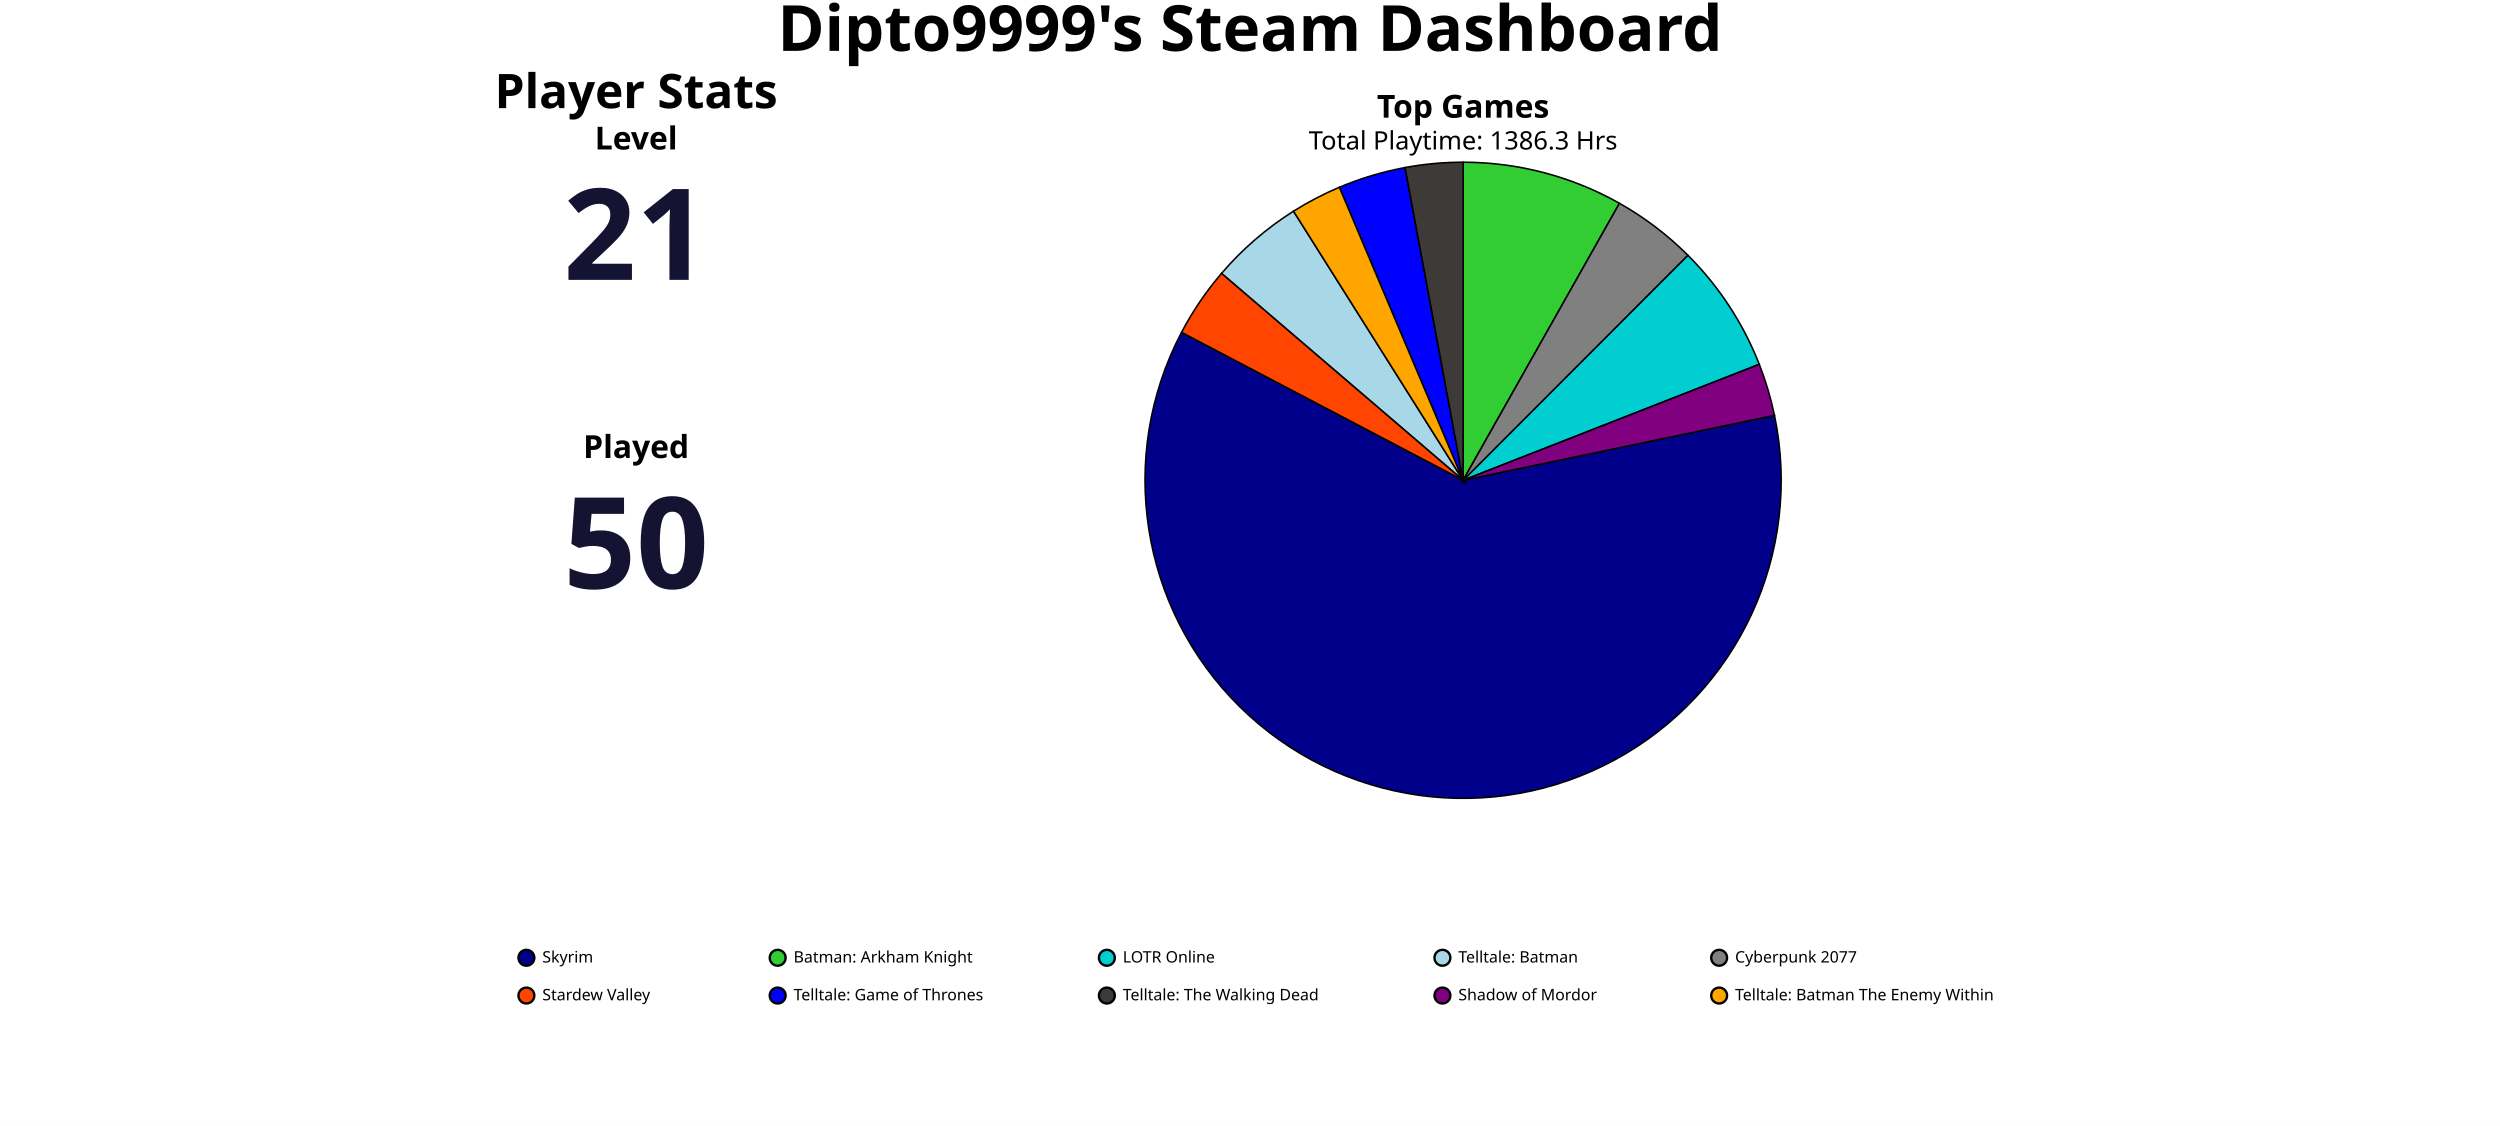
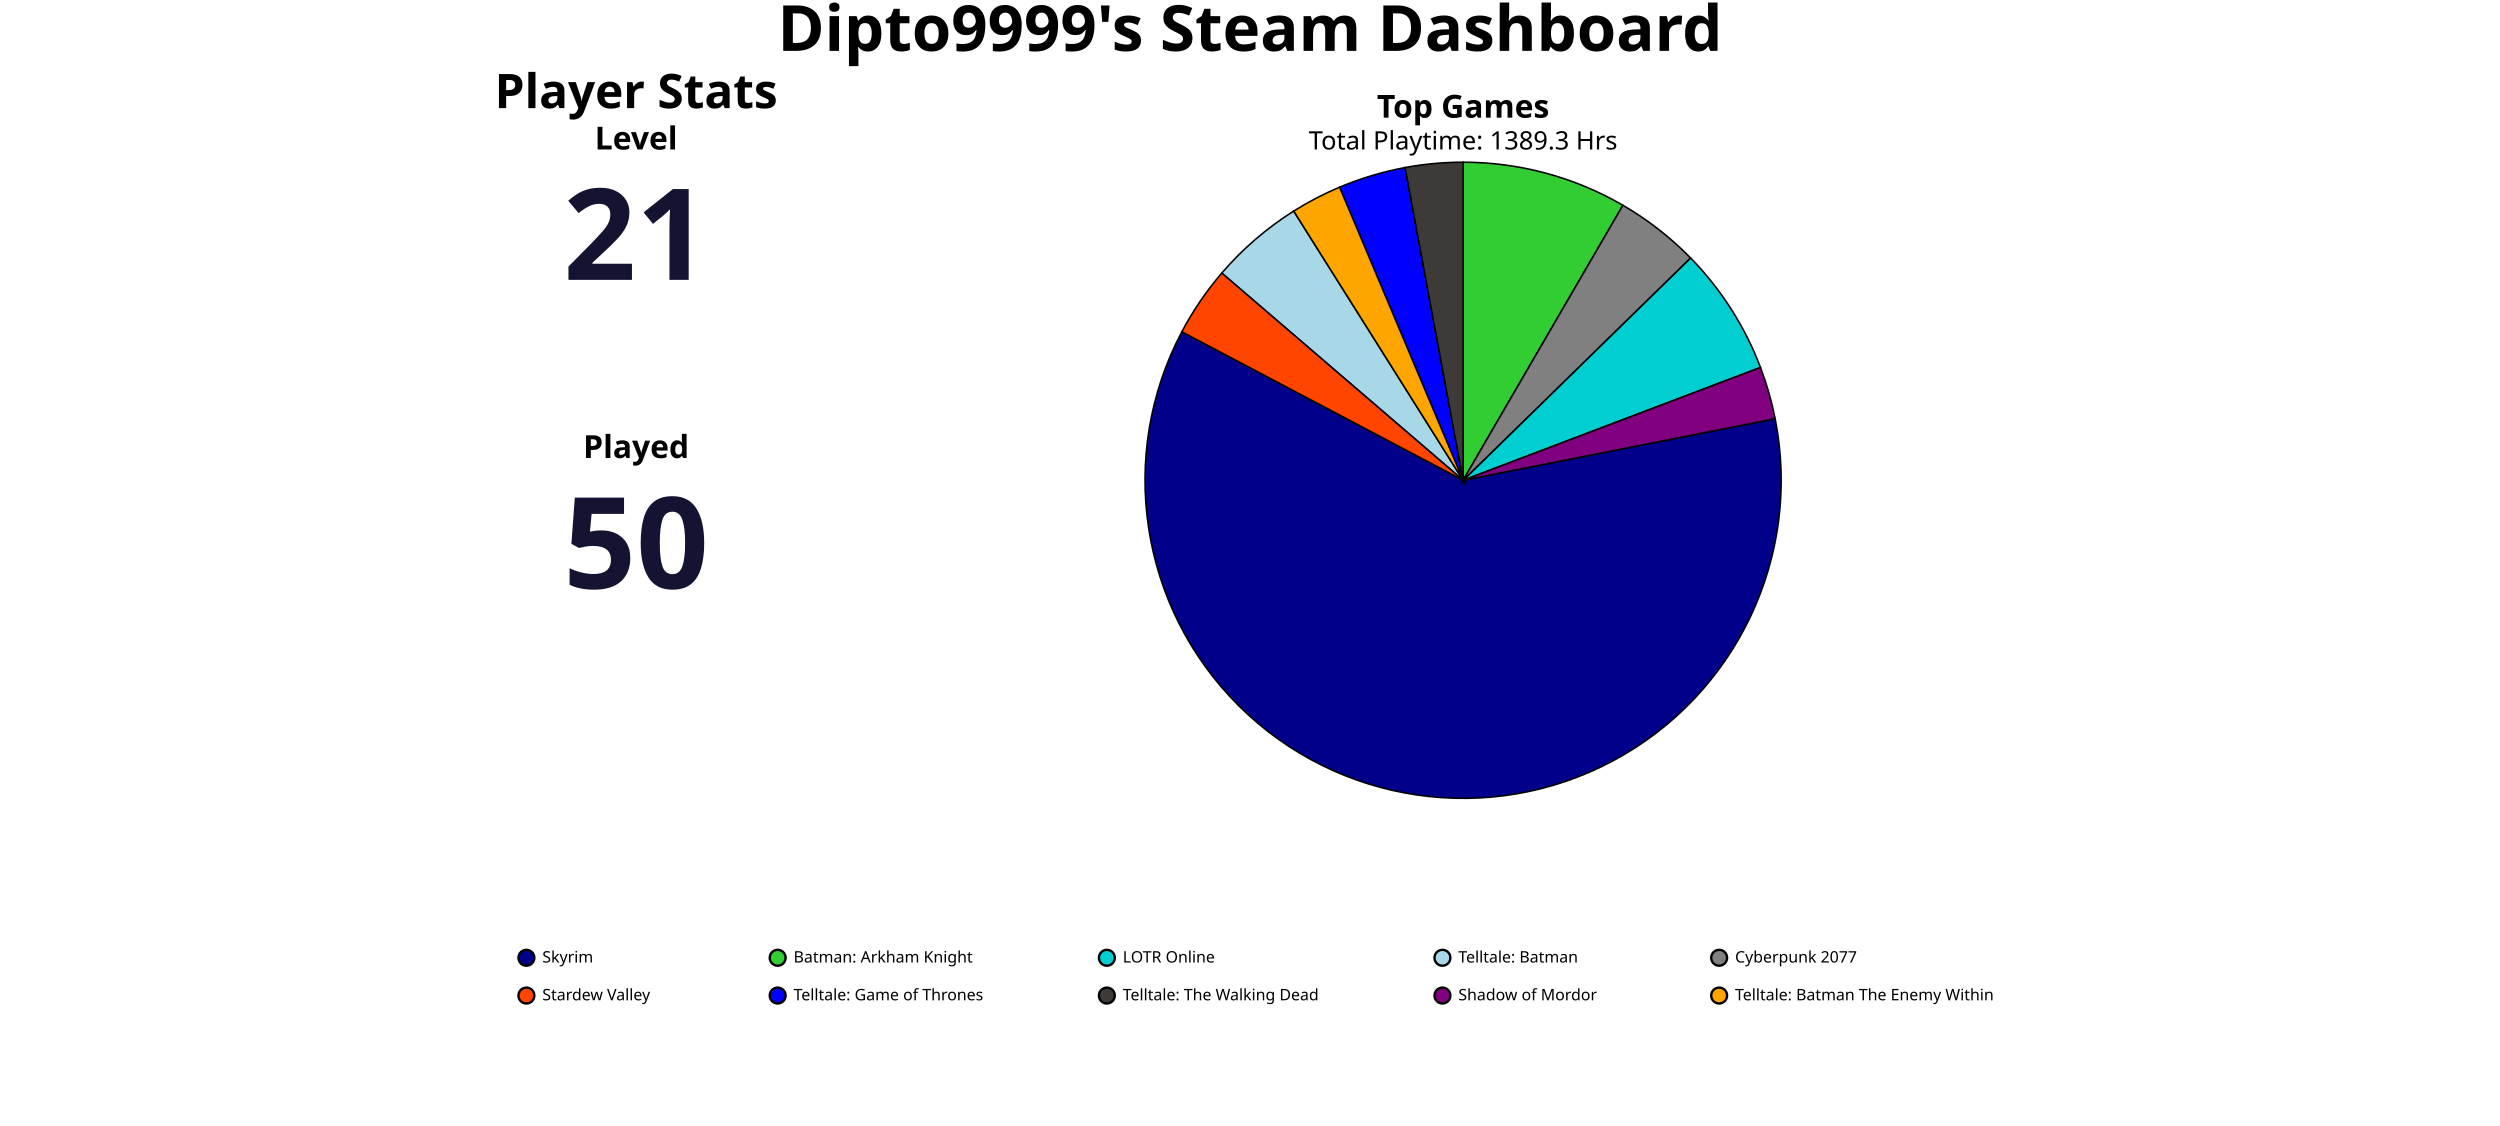
<svg xmlns="http://www.w3.org/2000/svg" version="1.1" class="marks" width="1572" height="708" viewBox="0 0 1572 708">
  <rect width="1572" height="708" fill="white" />
  <g fill="none" stroke-miterlimit="10" transform="translate(250,102)">
    <g class="mark-group role-frame root" role="graphics-object" aria-roledescription="group mark container">
      <g transform="translate(0,0)">
        <path class="background" aria-hidden="true" d="M0,0h0v0h0Z" />
        <g>
          <g class="mark-group role-scope concat_0_group" role="graphics-object" aria-roledescription="group mark container">
            <g transform="translate(0,0)">
              <path class="background" aria-hidden="true" d="M0,0h0v0h0Z" />
              <g>
                <g class="mark-group role-scope concat_0_concat_0_group" role="graphics-object" aria-roledescription="group mark container">
                  <g transform="translate(0,0)">
                    <path class="background" aria-hidden="true" d="M0,0h300v150h-300Z" stroke="#ddd" stroke-opacity="0" stroke-width="1.5" />
                    <g>
                      <g class="mark-text role-mark concat_0_concat_0_marks" role="graphics-object" aria-roledescription="text mark container">
                        <text aria-label="Metric: Level; Value: 21" role="graphics-symbol" aria-roledescription="text mark" text-anchor="middle" transform="translate(150,74)" font-family="sans-serif" font-size="80px" font-weight="bold" fill="#141331">21</text>
                      </g>
                      <g class="mark-group role-title">
                        <g transform="translate(150,-24)">
                          <path class="background" aria-hidden="true" d="M0,0h0v0h0Z" pointer-events="none" />
                          <g>
                            <g class="mark-text role-title-text" role="graphics-symbol" aria-roledescription="title" aria-label="Title text 'Level'" pointer-events="none">
                              <text text-anchor="middle" transform="translate(0,16)" font-family="sans-serif" font-size="20px" font-weight="bold" fill="#000" opacity="1">Level</text>
                            </g>
                          </g>
                          <path class="foreground" aria-hidden="true" d="" pointer-events="none" display="none" />
                        </g>
                      </g>
                    </g>
                    <path class="foreground" aria-hidden="true" d="" display="none" />
                  </g>
                </g>
                <g class="mark-group role-scope concat_0_concat_1_group" role="graphics-object" aria-roledescription="group mark container">
                  <g transform="translate(0,194)">
                    <path class="background" aria-hidden="true" d="M0,0h300v150h-300Z" stroke="#ddd" stroke-opacity="0" stroke-width="1.5" />
                    <g>
                      <g class="mark-text role-mark concat_0_concat_1_marks" role="graphics-object" aria-roledescription="text mark container">
                        <text aria-label="Metric: Played; Value: 50" role="graphics-symbol" aria-roledescription="text mark" text-anchor="middle" transform="translate(150,74)" font-family="sans-serif" font-size="80px" font-weight="bold" fill="#141331">50</text>
                      </g>
                      <g class="mark-group role-title">
                        <g transform="translate(150,-24)">
                          <path class="background" aria-hidden="true" d="M0,0h0v0h0Z" pointer-events="none" />
                          <g>
                            <g class="mark-text role-title-text" role="graphics-symbol" aria-roledescription="title" aria-label="Title text 'Played'" pointer-events="none">
                              <text text-anchor="middle" transform="translate(0,16)" font-family="sans-serif" font-size="20px" font-weight="bold" fill="#000" opacity="1">Played</text>
                            </g>
                          </g>
                          <path class="foreground" aria-hidden="true" d="" pointer-events="none" display="none" />
                        </g>
                      </g>
                    </g>
                    <path class="foreground" aria-hidden="true" d="" display="none" />
                  </g>
                </g>
                <g class="mark-group role-title">
                  <g transform="translate(150,-58)">
                    <path class="background" aria-hidden="true" d="M0,0h0v0h0Z" pointer-events="none" />
                    <g>
                      <g class="mark-text role-title-text" role="graphics-symbol" aria-roledescription="title" aria-label="Title text 'Player Stats'" pointer-events="none">
                        <text text-anchor="middle" transform="translate(0,24)" font-family="sans-serif" font-size="30px" font-weight="bold" fill="#000" opacity="1">Player Stats</text>
                      </g>
                    </g>
                    <path class="foreground" aria-hidden="true" d="" pointer-events="none" display="none" />
                  </g>
                </g>
              </g>
              <path class="foreground" aria-hidden="true" d="" display="none" />
            </g>
          </g>
          <g class="mark-group role-scope concat_1_group" role="graphics-object" aria-roledescription="group mark container">
            <g transform="translate(320,0)">
              <path class="background" aria-hidden="true" d="M0,0h700v400h-700Z" />
              <g>
                <g class="mark-arc role-mark concat_1_marks" role="graphics-object" aria-roledescription="arc mark container">
-                   <path aria-label="playtime_percentage: 60.97; name: Skyrim; Game: Skyrim; Time (Hrs): 845.3; Playtime (%): 60.97" role="graphics-symbol" aria-roledescription="arc mark" transform="translate(350,200)" d="M-177.046,-93.03A200,200,0,1,0,195.793,-40.804L0,0Z" fill="#00008B" stroke="black" stroke-width="1" />
-                   <path aria-label="playtime_percentage: 8.18; name: Batman: Arkham Knight; Game: Batman: Arkham Knight; Time (Hrs): 113.3; Playtime (%): 8.18" role="graphics-symbol" aria-roledescription="arc mark" transform="translate(350,200)" d="M98.327,-174.16A200,200,0,0,0,0,-200L0,0Z" fill="#32CD32" stroke="black" stroke-width="1" />
-                   <path aria-label="playtime_percentage: 6.57; name: LOTR Online; Game: LOTR Online; Time (Hrs): 91.0; Playtime (%): 6.57" role="graphics-symbol" aria-roledescription="arc mark" transform="translate(350,200)" d="M186.232,-72.923A200,200,0,0,0,141.332,-141.51L0,0Z" fill="#00CED1" stroke="black" stroke-width="1" />
-                   <path aria-label="playtime_percentage: 4.78; name: Telltale: Batman; Game: Telltale: Batman; Time (Hrs): 66.2; Playtime (%): 4.78" role="graphics-symbol" aria-roledescription="arc mark" transform="translate(350,200)" d="M-106.634,-169.201A200,200,0,0,0,-151.918,-130.081L0,0Z" fill="#A8D7E7" stroke="black" stroke-width="1" />
-                   <path aria-label="playtime_percentage: 4.31; name: Cyberpunk 2077; Game: Cyberpunk 2077; Time (Hrs): 59.8; Playtime (%): 4.31" role="graphics-symbol" aria-roledescription="arc mark" transform="translate(350,200)" d="M141.332,-141.51A200,200,0,0,0,98.327,-174.16L0,0Z" fill="#808080" stroke="black" stroke-width="1" />
-                   <path aria-label="playtime_percentage: 3.57; name: Stardew Valley; Game: Stardew Valley; Time (Hrs): 49.5; Playtime (%): 3.57" role="graphics-symbol" aria-roledescription="arc mark" transform="translate(350,200)" d="M-151.918,-130.081A200,200,0,0,0,-177.046,-93.03L0,0Z" fill="#FF4500" stroke="black" stroke-width="1" />
-                   <path aria-label="playtime_percentage: 3.44; name: Telltale: Game of Thrones; Game: Telltale: Game of Thrones; Time (Hrs): 47.7; Playtime (%): 3.44" role="graphics-symbol" aria-roledescription="arc mark" transform="translate(350,200)" d="M-36.488,-196.643A200,200,0,0,0,-77.812,-184.243L0,0Z" fill="#0000FF" stroke="black" stroke-width="1" />
-                   <path aria-label="playtime_percentage: 2.92; name: Telltale: The Walking Dead; Game: Telltale: The Walking Dead; Time (Hrs): 40.5; Playtime (%): 2.92" role="graphics-symbol" aria-roledescription="arc mark" transform="translate(350,200)" d="M0,-200A200,200,0,0,0,-36.488,-196.643L0,0Z" fill="#3D3A38" stroke="black" stroke-width="1" />
-                   <path aria-label="playtime_percentage: 2.67; name: Shadow of Mordor; Game: Shadow of Mordor; Time (Hrs): 37.0; Playtime (%): 2.67" role="graphics-symbol" aria-roledescription="arc mark" transform="translate(350,200)" d="M195.793,-40.804A200,200,0,0,0,186.232,-72.923L0,0Z" fill="#800080" stroke="black" stroke-width="1" />
-                   <path aria-label="playtime_percentage: 2.59; name: Telltale: Batman The Enemy Within; Game: Telltale: Batman The Enemy Within; Time (Hrs): 35.9; Playtime (%): 2.59" role="graphics-symbol" aria-roledescription="arc mark" transform="translate(350,200)" d="M-77.812,-184.243A200,200,0,0,0,-106.634,-169.201L0,0Z" fill="#FFA500" stroke="black" stroke-width="1" />
+                   <path aria-label="playtime_percentage: 60.84; name: Skyrim; Game: Skyrim; Time (Hrs): 845.3; Playtime (%): 60.84" role="graphics-symbol" aria-roledescription="arc mark" transform="translate(350,200)" d="M-176.86,-93.383A200,200,0,1,0,196.213,-38.737L0,0Z" fill="#00008B" stroke="black" stroke-width="1" />
+                   <path aria-label="playtime_percentage: 8.38; name: Batman: Arkham Knight; Game: Batman: Arkham Knight; Time (Hrs): 116.4; Playtime (%): 8.38" role="graphics-symbol" aria-roledescription="arc mark" transform="translate(350,200)" d="M100.498,-172.916A200,200,0,0,0,0,-200L0,0Z" fill="#32CD32" stroke="black" stroke-width="1" />
+                   <path aria-label="playtime_percentage: 6.55; name: LOTR Online; Game: LOTR Online; Time (Hrs): 91.0; Playtime (%): 6.55" role="graphics-symbol" aria-roledescription="arc mark" transform="translate(350,200)" d="M186.991,-70.953A200,200,0,0,0,143.001,-139.824L0,0Z" fill="#00CED1" stroke="black" stroke-width="1" />
+                   <path aria-label="playtime_percentage: 4.77; name: Telltale: Batman; Game: Telltale: Batman; Time (Hrs): 66.2; Playtime (%): 4.77" role="graphics-symbol" aria-roledescription="arc mark" transform="translate(350,200)" d="M-106.518,-169.274A200,200,0,0,0,-151.743,-130.284L0,0Z" fill="#A8D7E7" stroke="black" stroke-width="1" />
+                   <path aria-label="playtime_percentage: 4.3; name: Cyberpunk 2077; Game: Cyberpunk 2077; Time (Hrs): 59.8; Playtime (%): 4.30" role="graphics-symbol" aria-roledescription="arc mark" transform="translate(350,200)" d="M143.001,-139.824A200,200,0,0,0,100.498,-172.916L0,0Z" fill="#808080" stroke="black" stroke-width="1" />
+                   <path aria-label="playtime_percentage: 3.56; name: Stardew Valley; Game: Stardew Valley; Time (Hrs): 49.5; Playtime (%): 3.56" role="graphics-symbol" aria-roledescription="arc mark" transform="translate(350,200)" d="M-151.743,-130.284A200,200,0,0,0,-176.86,-93.383L0,0Z" fill="#FF4500" stroke="black" stroke-width="1" />
+                   <path aria-label="playtime_percentage: 3.43; name: Telltale: Game of Thrones; Game: Telltale: Game of Thrones; Time (Hrs): 47.7; Playtime (%): 3.43" role="graphics-symbol" aria-roledescription="arc mark" transform="translate(350,200)" d="M-36.485,-196.644A200,200,0,0,0,-77.689,-184.294L0,0Z" fill="#0000FF" stroke="black" stroke-width="1" />
+                   <path aria-label="playtime_percentage: 2.92; name: Telltale: The Walking Dead; Game: Telltale: The Walking Dead; Time (Hrs): 40.5; Playtime (%): 2.92" role="graphics-symbol" aria-roledescription="arc mark" transform="translate(350,200)" d="M0,-200A200,200,0,0,0,-36.485,-196.644L0,0Z" fill="#3D3A38" stroke="black" stroke-width="1" />
+                   <path aria-label="playtime_percentage: 2.67; name: Shadow of Mordor; Game: Shadow of Mordor; Time (Hrs): 37.0; Playtime (%): 2.67" role="graphics-symbol" aria-roledescription="arc mark" transform="translate(350,200)" d="M196.213,-38.737A200,200,0,0,0,186.991,-70.953L0,0Z" fill="#800080" stroke="black" stroke-width="1" />
+                   <path aria-label="playtime_percentage: 2.59; name: Telltale: Batman The Enemy Within; Game: Telltale: Batman The Enemy Within; Time (Hrs): 35.9; Playtime (%): 2.59" role="graphics-symbol" aria-roledescription="arc mark" transform="translate(350,200)" d="M-77.689,-184.294A200,200,0,0,0,-106.518,-169.274L0,0Z" fill="#FFA500" stroke="black" stroke-width="1" />
                </g>
                <g class="mark-group role-title">
                  <g transform="translate(350,-44)">
                    <path class="background" aria-hidden="true" d="M0,0h0v0h0Z" pointer-events="none" />
                    <g>
                      <g class="mark-text role-title-text" role="graphics-symbol" aria-roledescription="title" aria-label="Title text 'Top Games'" pointer-events="none">
                        <text text-anchor="middle" transform="translate(0,16)" font-family="sans-serif" font-size="20px" font-weight="bold" fill="#000" opacity="1">Top Games</text>
                      </g>
-                       <g class="mark-text role-title-subtitle" role="graphics-symbol" aria-roledescription="subtitle" aria-label="Subtitle text 'Total Playtime: 1386.3 Hrs'" pointer-events="none">
-                         <text text-anchor="middle" transform="translate(0,36)" font-family="sans-serif" font-size="16px" fill="#000" opacity="1">Total Playtime: 1386.3 Hrs</text>
+                       <g class="mark-text role-title-subtitle" role="graphics-symbol" aria-roledescription="subtitle" aria-label="Subtitle text 'Total Playtime: 1389.3 Hrs'" pointer-events="none">
+                         <text text-anchor="middle" transform="translate(0,36)" font-family="sans-serif" font-size="16px" fill="#000" opacity="1">Total Playtime: 1389.3 Hrs</text>
                      </g>
                    </g>
                    <path class="foreground" aria-hidden="true" d="" pointer-events="none" display="none" />
                  </g>
                </g>
              </g>
              <path class="foreground" aria-hidden="true" d="" display="none" />
            </g>
          </g>
          <g class="mark-group role-legend" role="graphics-symbol" aria-roledescription="legend" aria-label="Symbol legend for fill color with 10 values: Skyrim, Batman: Arkham Knight, LOTR Online, Telltale: Batman, Cyberpunk 2077, ending with Telltale: Batman The Enemy Within">
            <g transform="translate(0,419)">
              <path class="background" aria-hidden="true" d="M0,0h1072v187h-1072Z" pointer-events="none" />
              <g>
                <g class="mark-group role-legend-entry">
                  <g transform="translate(75,75)">
                    <path class="background" aria-hidden="true" d="M0,0h0v0h0Z" pointer-events="none" />
                    <g>
                      <g class="mark-group role-scope" role="graphics-object" aria-roledescription="group mark container">
                        <g transform="translate(0,0.25)">
                          <path class="background" aria-hidden="true" d="M0,0h81.957v12.5h-81.957Z" pointer-events="none" opacity="1" />
                          <g>
                            <g class="mark-symbol role-legend-symbol" pointer-events="none">
                              <path transform="translate(6,6)" d="M5,0A5,5,0,1,1,-5,0A5,5,0,1,1,5,0" fill="#00008B" stroke="black" stroke-width="1.5" opacity="1" />
                            </g>
                            <g class="mark-text role-legend-label" pointer-events="none">
                              <text text-anchor="start" transform="translate(16,9)" font-family="sans-serif" font-size="10px" fill="#000" opacity="1">Skyrim</text>
                            </g>
                          </g>
                          <path class="foreground" aria-hidden="true" d="" pointer-events="none" display="none" />
                        </g>
                        <g transform="translate(158,0.25)">
                          <path class="background" aria-hidden="true" d="M0,0h130.316v12.5h-130.316Z" pointer-events="none" opacity="1" />
                          <g>
                            <g class="mark-symbol role-legend-symbol" pointer-events="none">
                              <path transform="translate(6,6)" d="M5,0A5,5,0,1,1,-5,0A5,5,0,1,1,5,0" fill="#32CD32" stroke="black" stroke-width="1.5" opacity="1" />
                            </g>
                            <g class="mark-text role-legend-label" pointer-events="none">
                              <text text-anchor="start" transform="translate(16,9)" font-family="sans-serif" font-size="10px" fill="#000" opacity="1">Batman: Arkham Knight</text>
                            </g>
                          </g>
                          <path class="foreground" aria-hidden="true" d="" pointer-events="none" display="none" />
                        </g>
                        <g transform="translate(365,0.25)">
                          <path class="background" aria-hidden="true" d="M0,0h134.394v12.5h-134.394Z" pointer-events="none" opacity="1" />
                          <g>
                            <g class="mark-symbol role-legend-symbol" pointer-events="none">
                              <path transform="translate(6,6)" d="M5,0A5,5,0,1,1,-5,0A5,5,0,1,1,5,0" fill="#00CED1" stroke="black" stroke-width="1.5" opacity="1" />
                            </g>
                            <g class="mark-text role-legend-label" pointer-events="none">
                              <text text-anchor="start" transform="translate(16,9)" font-family="sans-serif" font-size="10px" fill="#000" opacity="1">LOTR Online</text>
                            </g>
                          </g>
                          <path class="foreground" aria-hidden="true" d="" pointer-events="none" display="none" />
                        </g>
                        <g transform="translate(576,0.25)">
                          <path class="background" aria-hidden="true" d="M0,0h97.709v12.5h-97.709Z" pointer-events="none" opacity="1" />
                          <g>
                            <g class="mark-symbol role-legend-symbol" pointer-events="none">
                              <path transform="translate(6,6)" d="M5,0A5,5,0,1,1,-5,0A5,5,0,1,1,5,0" fill="#A8D7E7" stroke="black" stroke-width="1.5" opacity="1" />
                            </g>
                            <g class="mark-text role-legend-label" pointer-events="none">
                              <text text-anchor="start" transform="translate(16,9)" font-family="sans-serif" font-size="10px" fill="#000" opacity="1">Telltale: Batman</text>
                            </g>
                          </g>
                          <path class="foreground" aria-hidden="true" d="" pointer-events="none" display="none" />
                        </g>
                        <g transform="translate(750,0.25)">
                          <path class="background" aria-hidden="true" d="M0,0h171.439v12.5h-171.439Z" pointer-events="none" opacity="1" />
                          <g>
                            <g class="mark-symbol role-legend-symbol" pointer-events="none">
                              <path transform="translate(6,6)" d="M5,0A5,5,0,1,1,-5,0A5,5,0,1,1,5,0" fill="#808080" stroke="black" stroke-width="1.5" opacity="1" />
                            </g>
                            <g class="mark-text role-legend-label" pointer-events="none">
                              <text text-anchor="start" transform="translate(16,9)" font-family="sans-serif" font-size="10px" fill="#000" opacity="1">Cyberpunk 2077</text>
                            </g>
                          </g>
                          <path class="foreground" aria-hidden="true" d="" pointer-events="none" display="none" />
                        </g>
                        <g transform="translate(0,24)">
                          <path class="background" aria-hidden="true" d="M0,0h81.957v12.5h-81.957Z" pointer-events="none" opacity="1" />
                          <g>
                            <g class="mark-symbol role-legend-symbol" pointer-events="none">
                              <path transform="translate(6,6)" d="M5,0A5,5,0,1,1,-5,0A5,5,0,1,1,5,0" fill="#FF4500" stroke="black" stroke-width="1.5" opacity="1" />
                            </g>
                            <g class="mark-text role-legend-label" pointer-events="none">
                              <text text-anchor="start" transform="translate(16,9)" font-family="sans-serif" font-size="10px" fill="#000" opacity="1">Stardew Valley</text>
                            </g>
                          </g>
                          <path class="foreground" aria-hidden="true" d="" pointer-events="none" display="none" />
                        </g>
                        <g transform="translate(158,24)">
                          <path class="background" aria-hidden="true" d="M0,0h130.316v12.5h-130.316Z" pointer-events="none" opacity="1" />
                          <g>
                            <g class="mark-symbol role-legend-symbol" pointer-events="none">
                              <path transform="translate(6,6)" d="M5,0A5,5,0,1,1,-5,0A5,5,0,1,1,5,0" fill="#0000FF" stroke="black" stroke-width="1.5" opacity="1" />
                            </g>
                            <g class="mark-text role-legend-label" pointer-events="none">
                              <text text-anchor="start" transform="translate(16,9)" font-family="sans-serif" font-size="10px" fill="#000" opacity="1">Telltale: Game of Thrones</text>
                            </g>
                          </g>
                          <path class="foreground" aria-hidden="true" d="" pointer-events="none" display="none" />
                        </g>
                        <g transform="translate(365,24)">
                          <path class="background" aria-hidden="true" d="M0,0h134.394v12.5h-134.394Z" pointer-events="none" opacity="1" />
                          <g>
                            <g class="mark-symbol role-legend-symbol" pointer-events="none">
                              <path transform="translate(6,6)" d="M5,0A5,5,0,1,1,-5,0A5,5,0,1,1,5,0" fill="#3D3A38" stroke="black" stroke-width="1.5" opacity="1" />
                            </g>
                            <g class="mark-text role-legend-label" pointer-events="none">
                              <text text-anchor="start" transform="translate(16,9)" font-family="sans-serif" font-size="10px" fill="#000" opacity="1">Telltale: The Walking Dead</text>
                            </g>
                          </g>
                          <path class="foreground" aria-hidden="true" d="" pointer-events="none" display="none" />
                        </g>
                        <g transform="translate(576,24)">
                          <path class="background" aria-hidden="true" d="M0,0h97.709v12.5h-97.709Z" pointer-events="none" opacity="1" />
                          <g>
                            <g class="mark-symbol role-legend-symbol" pointer-events="none">
                              <path transform="translate(6,6)" d="M5,0A5,5,0,1,1,-5,0A5,5,0,1,1,5,0" fill="#800080" stroke="black" stroke-width="1.5" opacity="1" />
                            </g>
                            <g class="mark-text role-legend-label" pointer-events="none">
                              <text text-anchor="start" transform="translate(16,9)" font-family="sans-serif" font-size="10px" fill="#000" opacity="1">Shadow of Mordor</text>
                            </g>
                          </g>
                          <path class="foreground" aria-hidden="true" d="" pointer-events="none" display="none" />
                        </g>
                        <g transform="translate(750,24)">
                          <path class="background" aria-hidden="true" d="M0,0h171.439v12.5h-171.439Z" pointer-events="none" opacity="1" />
                          <g>
                            <g class="mark-symbol role-legend-symbol" pointer-events="none">
                              <path transform="translate(6,6)" d="M5,0A5,5,0,1,1,-5,0A5,5,0,1,1,5,0" fill="#FFA500" stroke="black" stroke-width="1.5" opacity="1" />
                            </g>
                            <g class="mark-text role-legend-label" pointer-events="none">
                              <text text-anchor="start" transform="translate(16,9)" font-family="sans-serif" font-size="10px" fill="#000" opacity="1">Telltale: Batman The Enemy Within</text>
                            </g>
                          </g>
                          <path class="foreground" aria-hidden="true" d="" pointer-events="none" display="none" />
                        </g>
                      </g>
                    </g>
                    <path class="foreground" aria-hidden="true" d="" pointer-events="none" display="none" />
                  </g>
                </g>
              </g>
              <path class="foreground" aria-hidden="true" d="" pointer-events="none" display="none" />
            </g>
          </g>
          <g class="mark-group role-title">
            <g transform="translate(536,-102)">
              <path class="background" aria-hidden="true" d="M0,0h0v0h0Z" pointer-events="none" />
              <g>
                <g class="mark-text role-title-text" role="graphics-symbol" aria-roledescription="title" aria-label="Title text 'Dipto9999's Steam Dashboard'" pointer-events="none">
                  <text text-anchor="middle" transform="translate(0,32)" font-family="sans-serif" font-size="40px" font-weight="bold" fill="#000" opacity="1">Dipto9999's Steam Dashboard</text>
                </g>
              </g>
              <path class="foreground" aria-hidden="true" d="" pointer-events="none" display="none" />
            </g>
          </g>
        </g>
        <path class="foreground" aria-hidden="true" d="" display="none" />
      </g>
    </g>
  </g>
</svg>
